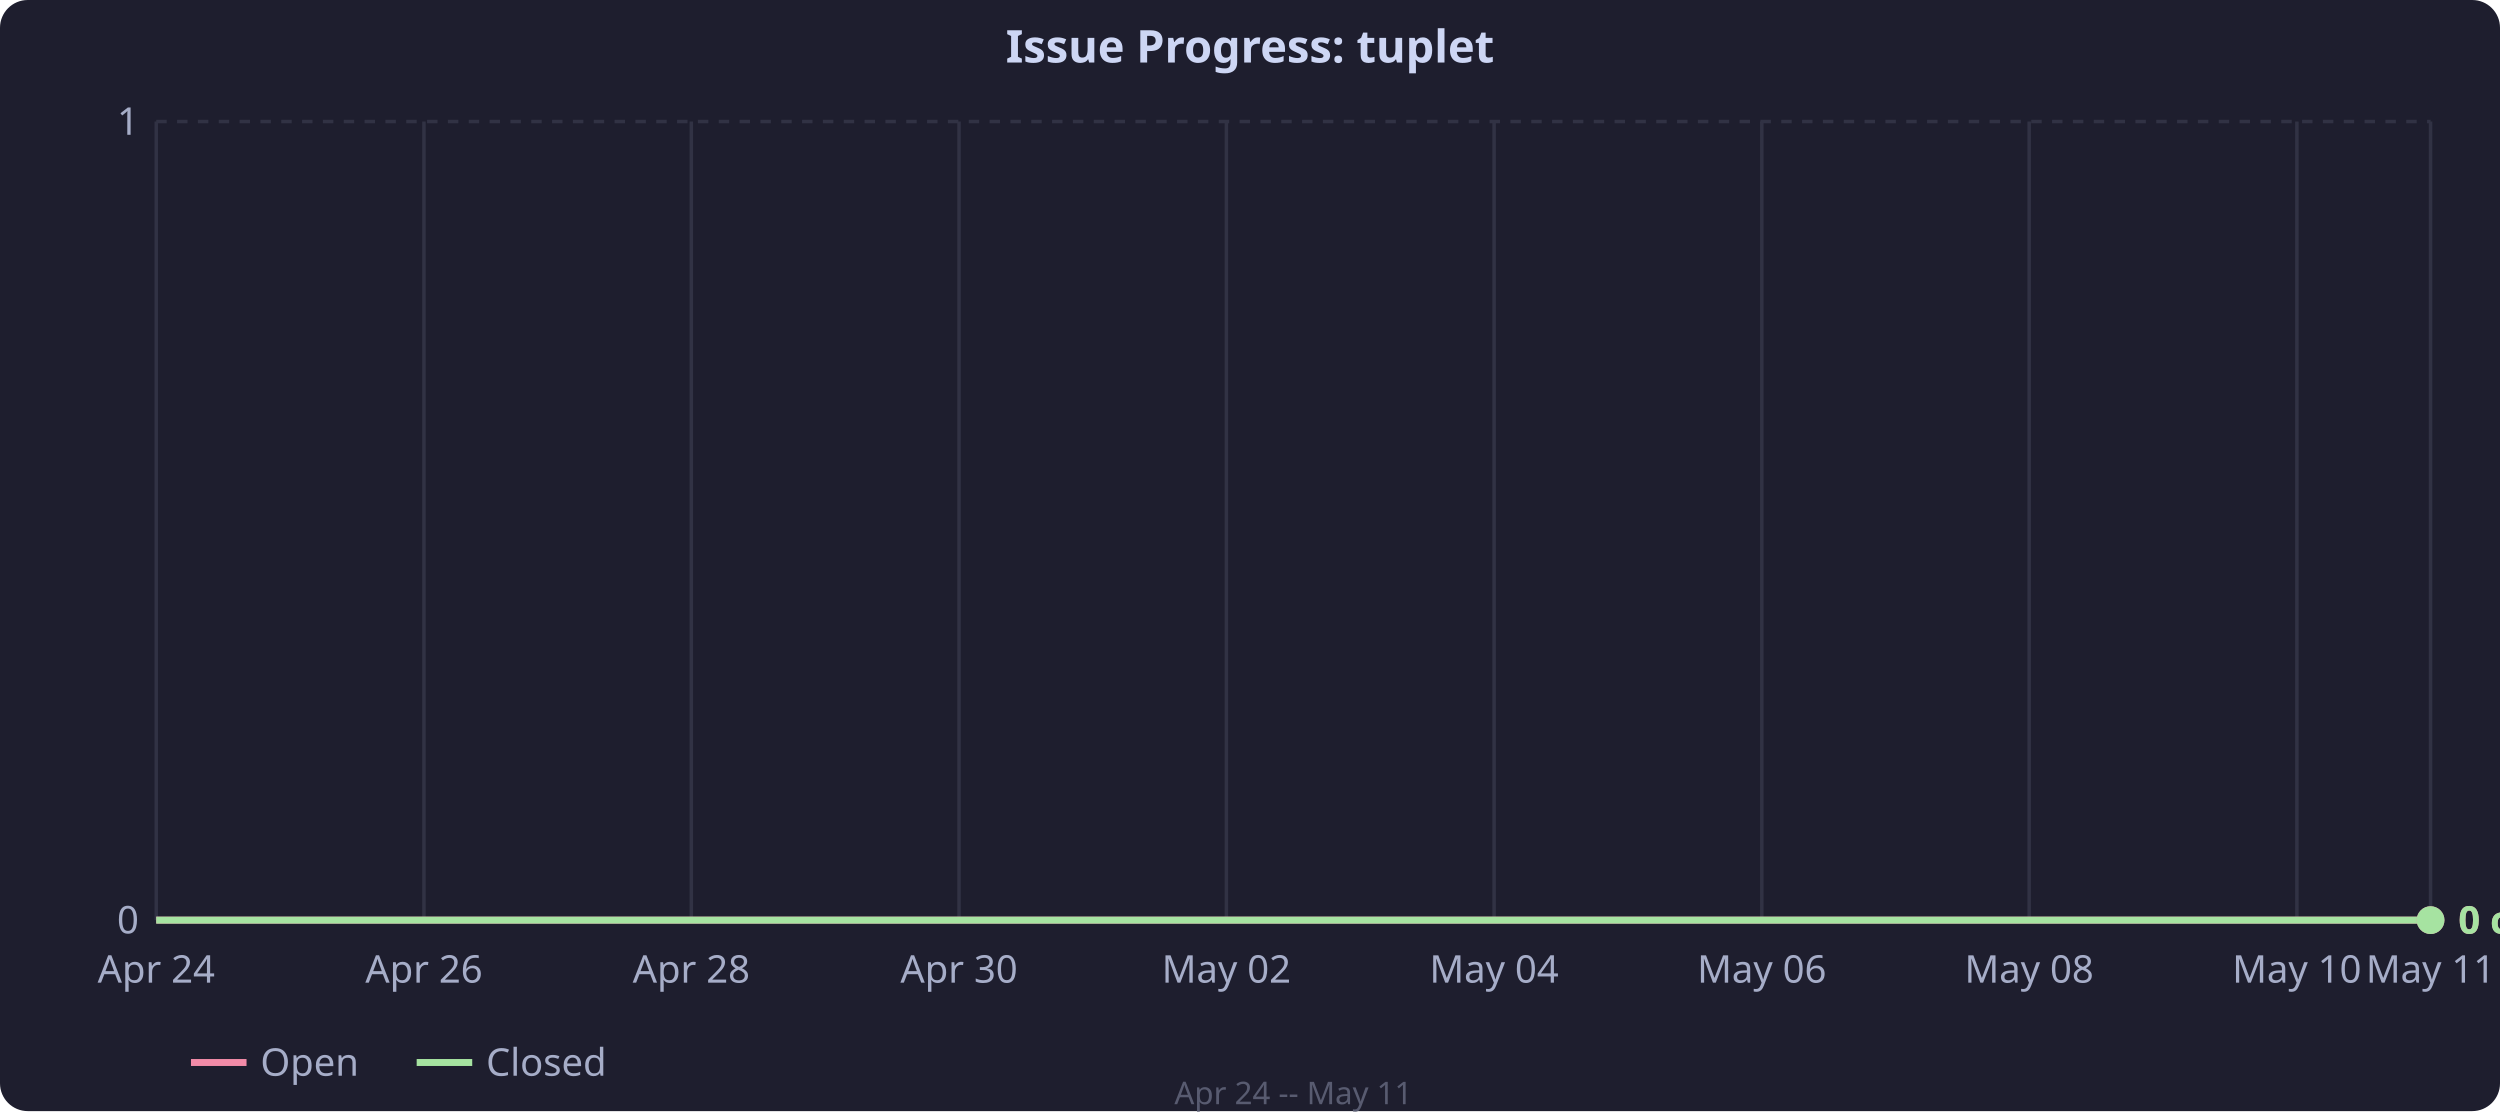
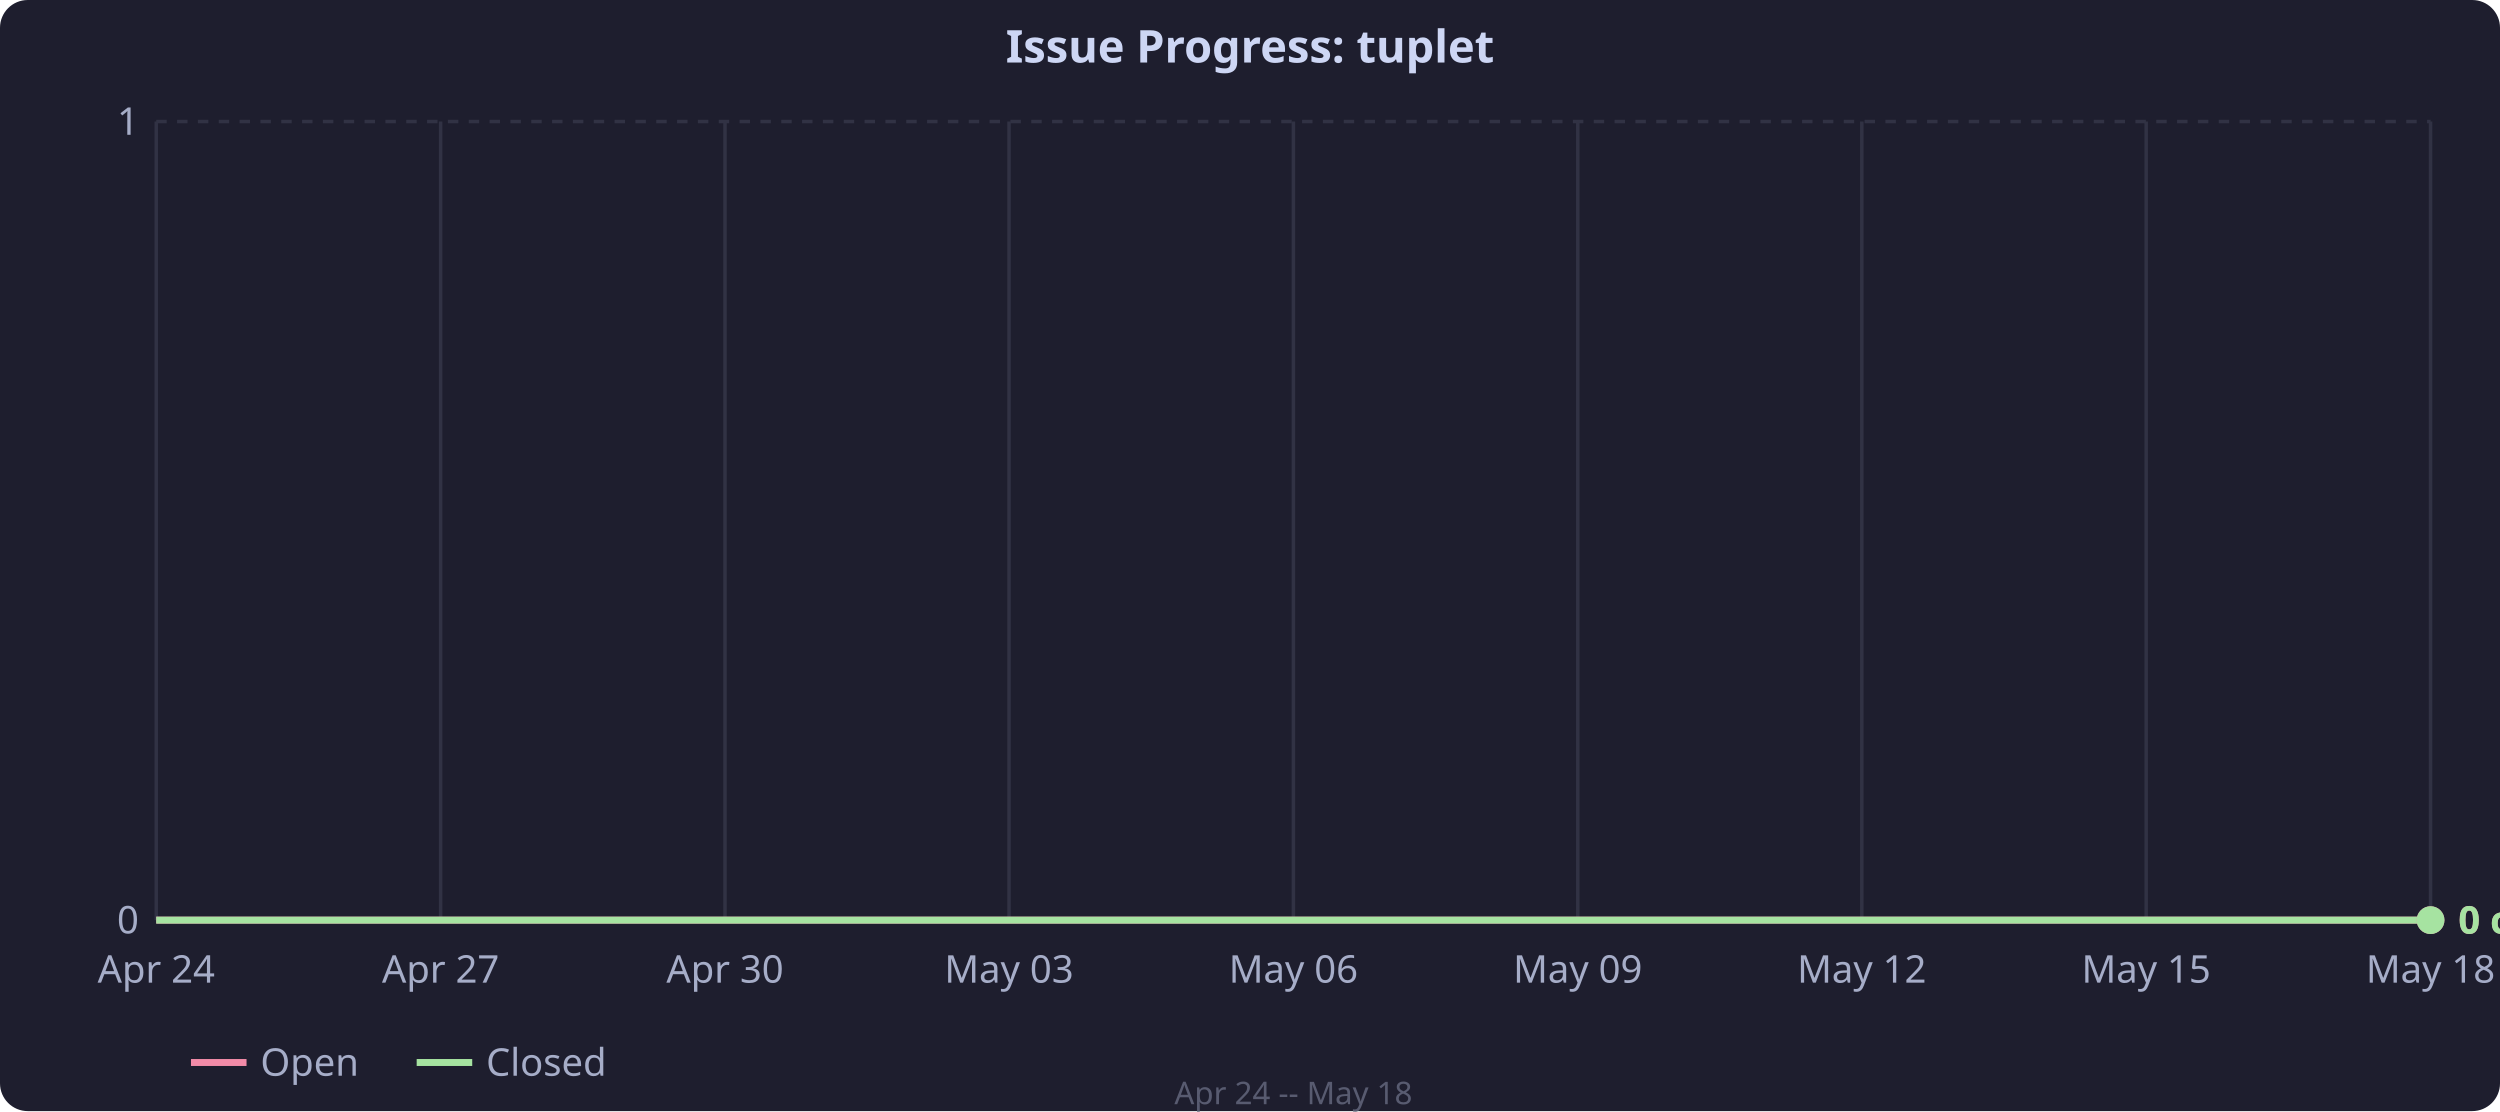
<svg xmlns="http://www.w3.org/2000/svg" viewBox="0 0 720 320" style="font-family: system-ui, sans-serif; font-size: 11px; color: #cdd6f4;">
  <rect width="720" height="320" fill="#1e1e2e" rx="8" />
  <line x1="45" y1="265.0" x2="700" y2="265.0" stroke="#313244" stroke-dasharray="3,3" />
  <text x="40" y="265.0" fill="#a6adc8" text-anchor="end" dominant-baseline="middle">0</text>
  <line x1="45" y1="35.0" x2="700" y2="35.0" stroke="#313244" stroke-dasharray="3,3" />
  <text x="40" y="35.0" fill="#a6adc8" text-anchor="end" dominant-baseline="middle">1</text>
  <text x="45.0" y="283" fill="#a6adc8" text-anchor="middle">Apr 24</text>
  <line x1="45.0" y1="35" x2="45.0" y2="265" stroke="#313244" />
-   <text x="122.1" y="283" fill="#a6adc8" text-anchor="middle">Apr 26</text>
-   <line x1="122.1" y1="35" x2="122.1" y2="265" stroke="#313244" />
-   <text x="199.1" y="283" fill="#a6adc8" text-anchor="middle">Apr 28</text>
-   <line x1="199.1" y1="35" x2="199.1" y2="265" stroke="#313244" />
-   <text x="276.2" y="283" fill="#a6adc8" text-anchor="middle">Apr 30</text>
-   <line x1="276.2" y1="35" x2="276.2" y2="265" stroke="#313244" />
-   <text x="353.2" y="283" fill="#a6adc8" text-anchor="middle">May 02</text>
-   <line x1="353.2" y1="35" x2="353.2" y2="265" stroke="#313244" />
-   <text x="430.3" y="283" fill="#a6adc8" text-anchor="middle">May 04</text>
-   <line x1="430.3" y1="35" x2="430.3" y2="265" stroke="#313244" />
-   <text x="507.4" y="283" fill="#a6adc8" text-anchor="middle">May 06</text>
-   <line x1="507.4" y1="35" x2="507.4" y2="265" stroke="#313244" />
-   <text x="584.4" y="283" fill="#a6adc8" text-anchor="middle">May 08</text>
-   <line x1="584.4" y1="35" x2="584.4" y2="265" stroke="#313244" />
-   <text x="661.5" y="283" fill="#a6adc8" text-anchor="middle">May 10</text>
-   <line x1="661.5" y1="35" x2="661.5" y2="265" stroke="#313244" />
-   <text x="700.0" y="283" fill="#a6adc8" text-anchor="middle">May 11</text>
+   <text x="126.9" y="283" fill="#a6adc8" text-anchor="middle">Apr 27</text>
+   <line x1="126.9" y1="35" x2="126.9" y2="265" stroke="#313244" />
+   <text x="208.8" y="283" fill="#a6adc8" text-anchor="middle">Apr 30</text>
+   <line x1="208.8" y1="35" x2="208.8" y2="265" stroke="#313244" />
+   <text x="290.6" y="283" fill="#a6adc8" text-anchor="middle">May 03</text>
+   <line x1="290.6" y1="35" x2="290.6" y2="265" stroke="#313244" />
+   <text x="372.5" y="283" fill="#a6adc8" text-anchor="middle">May 06</text>
+   <line x1="372.5" y1="35" x2="372.5" y2="265" stroke="#313244" />
+   <text x="454.4" y="283" fill="#a6adc8" text-anchor="middle">May 09</text>
+   <line x1="454.4" y1="35" x2="454.4" y2="265" stroke="#313244" />
+   <text x="536.2" y="283" fill="#a6adc8" text-anchor="middle">May 12</text>
+   <line x1="536.2" y1="35" x2="536.2" y2="265" stroke="#313244" />
+   <text x="618.1" y="283" fill="#a6adc8" text-anchor="middle">May 15</text>
+   <line x1="618.1" y1="35" x2="618.1" y2="265" stroke="#313244" />
+   <text x="700.0" y="283" fill="#a6adc8" text-anchor="middle">May 18</text>
  <line x1="700.0" y1="35" x2="700.0" y2="265" stroke="#313244" />
-   <polygon fill="rgba(243,139,168,0.08)" points="45.0,265.0 83.5,265.0 122.1,265.0 160.6,265.0 199.1,265.0 237.6,265.0 276.2,265.0 314.7,265.0 353.2,265.0 391.8,265.0 430.3,265.0 468.8,265.0 507.4,265.0 545.9,265.0 584.4,265.0 622.9,265.0 661.5,265.0 700.0,265.0 700.0,265.0 45.0,265.0" />
-   <polyline fill="none" stroke="#f38ba8" stroke-width="2" stroke-linejoin="round" points="45.0,265.0 83.5,265.0 122.1,265.0 160.6,265.0 199.1,265.0 237.6,265.0 276.2,265.0 314.7,265.0 353.2,265.0 391.8,265.0 430.3,265.0 468.8,265.0 507.4,265.0 545.9,265.0 584.4,265.0 622.9,265.0 661.5,265.0 700.0,265.0" />
-   <polygon fill="rgba(166,227,161,0.08)" points="45.0,265.0 83.5,265.0 122.1,265.0 160.6,265.0 199.1,265.0 237.6,265.0 276.2,265.0 314.7,265.0 353.2,265.0 391.8,265.0 430.3,265.0 468.8,265.0 507.4,265.0 545.9,265.0 584.4,265.0 622.9,265.0 661.5,265.0 700.0,265.0 700.0,265.0 45.0,265.0" />
-   <polyline fill="none" stroke="#a6e3a1" stroke-width="2" stroke-linejoin="round" points="45.0,265.0 83.5,265.0 122.1,265.0 160.6,265.0 199.1,265.0 237.6,265.0 276.2,265.0 314.7,265.0 353.2,265.0 391.8,265.0 430.3,265.0 468.8,265.0 507.4,265.0 545.9,265.0 584.4,265.0 622.9,265.0 661.5,265.0 700.0,265.0" />
+   <polygon fill="rgba(243,139,168,0.08)" points="45.0,265.0 72.3,265.0 99.6,265.0 126.9,265.0 154.2,265.0 181.5,265.0 208.8,265.0 236.0,265.0 263.3,265.0 290.6,265.0 317.9,265.0 345.2,265.0 372.5,265.0 399.8,265.0 427.1,265.0 454.4,265.0 481.7,265.0 509.0,265.0 536.2,265.0 563.5,265.0 590.8,265.0 618.1,265.0 645.4,265.0 672.7,265.0 700.0,265.0 700.0,265.0 45.0,265.0" />
+   <polyline fill="none" stroke="#f38ba8" stroke-width="2" stroke-linejoin="round" points="45.0,265.0 72.3,265.0 99.6,265.0 126.9,265.0 154.2,265.0 181.5,265.0 208.8,265.0 236.0,265.0 263.3,265.0 290.6,265.0 317.9,265.0 345.2,265.0 372.5,265.0 399.8,265.0 427.1,265.0 454.4,265.0 481.7,265.0 509.0,265.0 536.2,265.0 563.5,265.0 590.8,265.0 618.1,265.0 645.4,265.0 672.7,265.0 700.0,265.0" />
+   <polygon fill="rgba(166,227,161,0.08)" points="45.0,265.0 72.3,265.0 99.6,265.0 126.9,265.0 154.2,265.0 181.5,265.0 208.8,265.0 236.0,265.0 263.3,265.0 290.6,265.0 317.9,265.0 345.2,265.0 372.5,265.0 399.8,265.0 427.1,265.0 454.4,265.0 481.7,265.0 509.0,265.0 536.2,265.0 563.5,265.0 590.8,265.0 618.1,265.0 645.4,265.0 672.7,265.0 700.0,265.0 700.0,265.0 45.0,265.0" />
+   <polyline fill="none" stroke="#a6e3a1" stroke-width="2" stroke-linejoin="round" points="45.0,265.0 72.3,265.0 99.6,265.0 126.9,265.0 154.2,265.0 181.5,265.0 208.8,265.0 236.0,265.0 263.3,265.0 290.6,265.0 317.9,265.0 345.2,265.0 372.5,265.0 399.8,265.0 427.1,265.0 454.4,265.0 481.7,265.0 509.0,265.0 536.2,265.0 563.5,265.0 590.8,265.0 618.1,265.0 645.4,265.0 672.7,265.0 700.0,265.0" />
  <circle cx="700.0" cy="265.0" r="4" fill="#f38ba8" />
  <circle cx="700.0" cy="265.0" r="4" fill="#a6e3a1" />
  <text x="708.0" y="265.0" fill="#f38ba8" text-anchor="start" dominant-baseline="middle" font-size="11px" font-weight="600">0 open</text>
  <text x="708.0" y="265.0" fill="#a6e3a1" text-anchor="start" dominant-baseline="middle" font-size="11px" font-weight="600">0 closed</text>
  <text x="360" y="18" fill="#cdd6f4" text-anchor="middle" font-size="13px" font-weight="600">Issue Progress: tuplet</text>
  <line x1="55" y1="306" x2="71" y2="306" stroke="#f38ba8" stroke-width="2" />
  <text x="75" y="306" fill="#a6adc8" dominant-baseline="middle">Open</text>
  <line x1="120" y1="306" x2="136" y2="306" stroke="#a6e3a1" stroke-width="2" />
  <text x="140" y="306" fill="#a6adc8" dominant-baseline="middle">Closed</text>
-   <text x="372.5" y="318" fill="#585b70" text-anchor="middle" font-size="9px">Apr 24 -- May 11</text>
+   <text x="372.5" y="318" fill="#585b70" text-anchor="middle" font-size="9px">Apr 24 -- May 18</text>
</svg>
